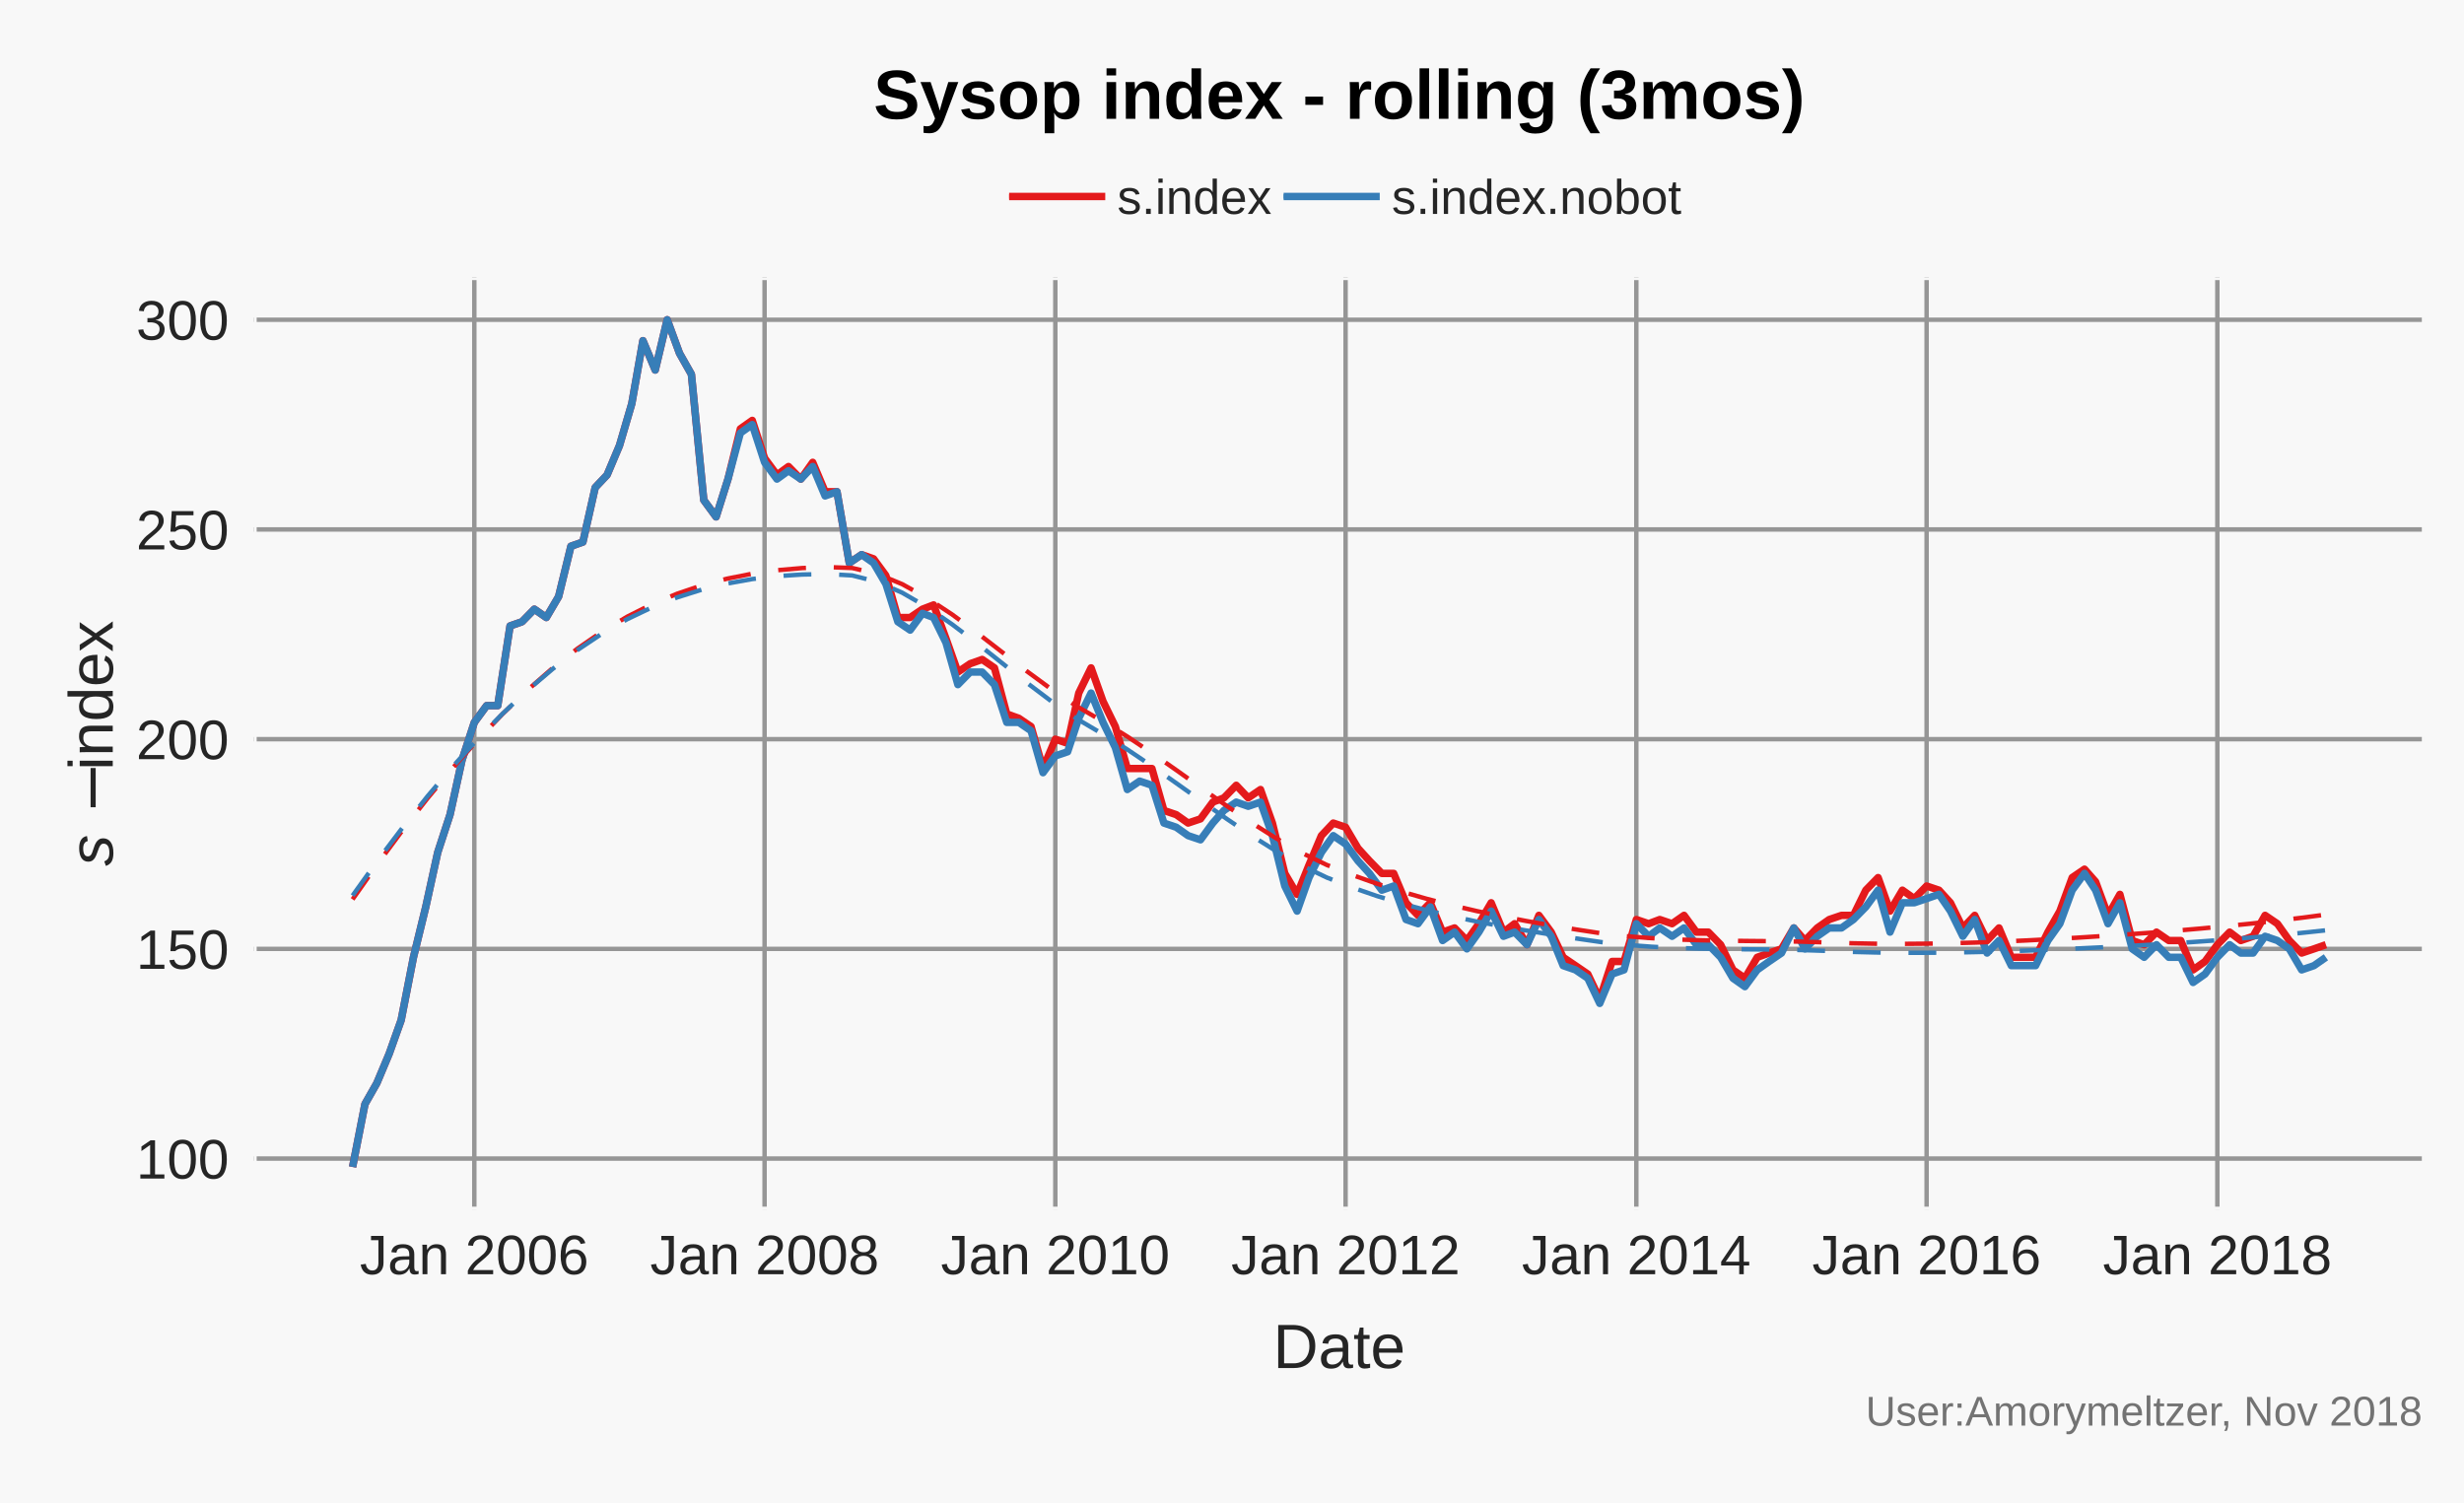
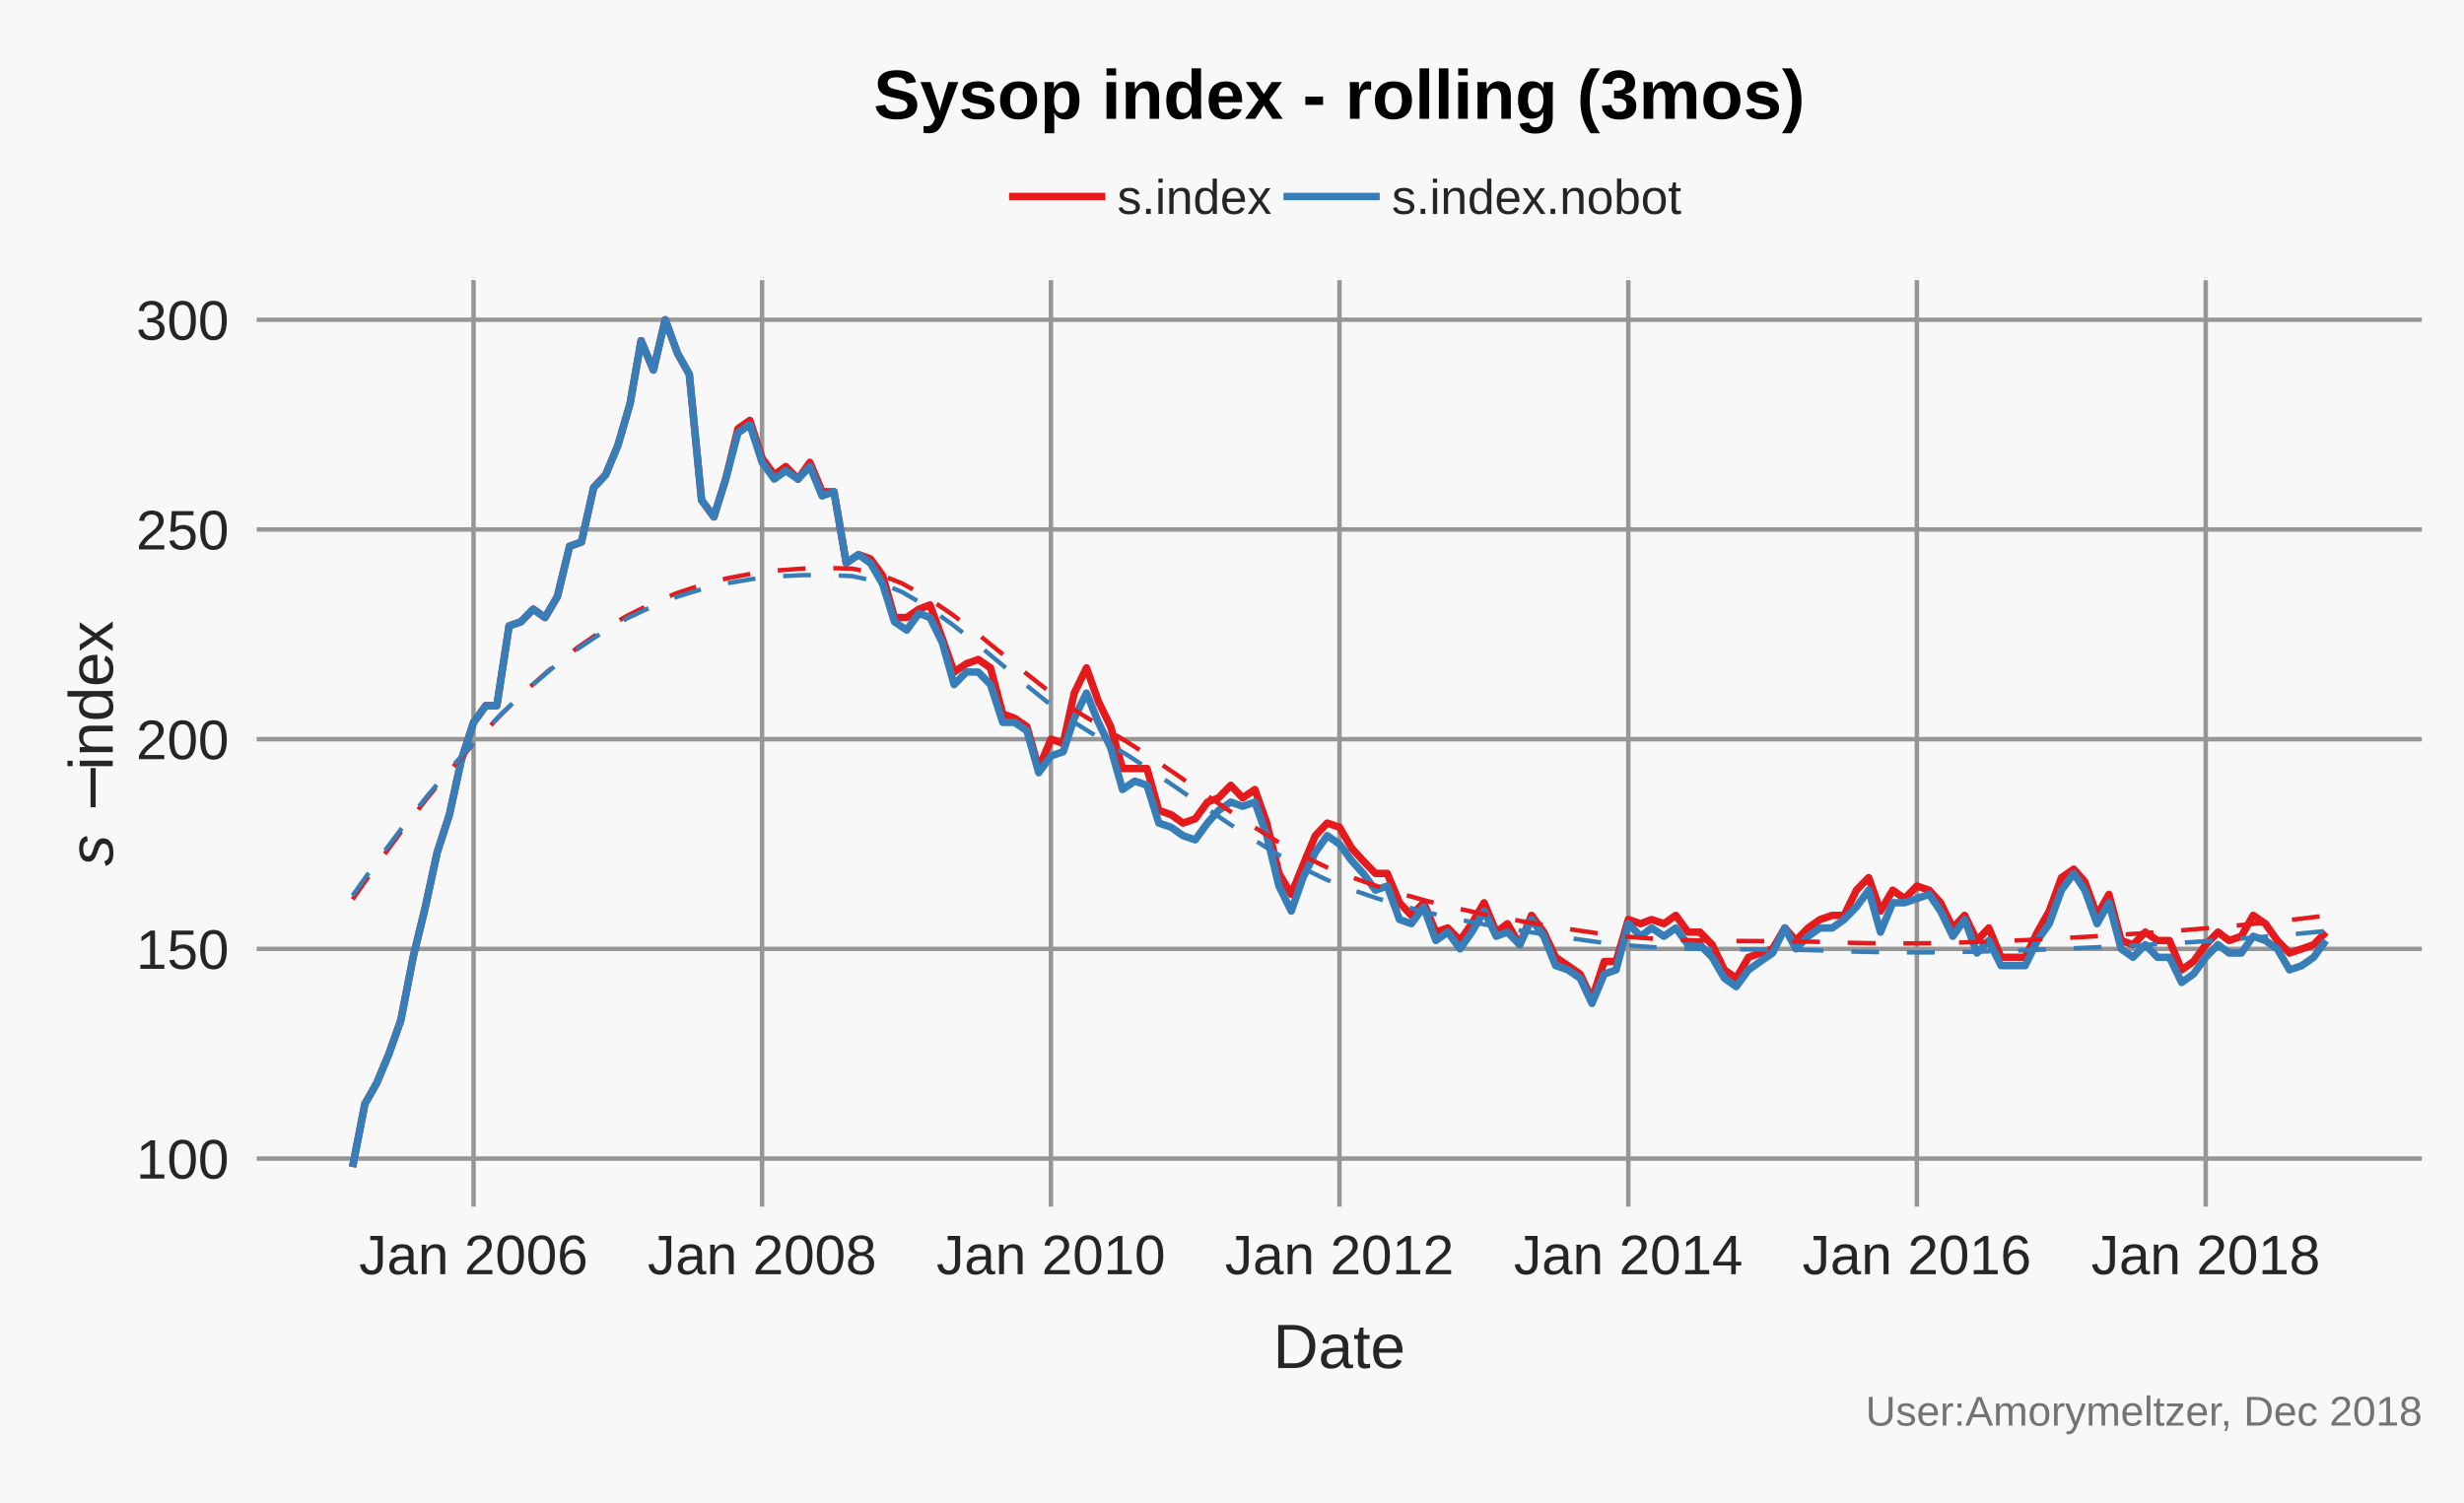
<svg xmlns="http://www.w3.org/2000/svg" viewBox="0 0 354.24 216.00">
  <defs>
    <style type="text/css">
    line, polyline, path, rect, circle {
      fill: none;
      stroke: #000000;
      stroke-linecap: round;
      stroke-linejoin: round;
      stroke-miterlimit: 10.00;
    }
  </style>
  </defs>
  <rect width="100%" height="100%" style="stroke: none; fill: #FFFFFF;" />
  <rect x="0.00" y="0.00" width="354.24" height="216.00" style="stroke-width: 0.78; stroke: #F8F8F8; fill: #F8F8F8;" />
  <defs>
    <clipPath id="cpMzYuNTA4OHwzNDguNTcxfDE3My44Njl8MzkuODc3Ng==">
      <rect x="36.51" y="39.88" width="312.06" height="133.99" />
    </clipPath>
  </defs>
  <rect x="36.51" y="39.88" width="312.06" height="133.99" style="stroke-width: 0.78; stroke: #F8F8F8; fill: #F8F8F8;" clip-path="url(#cpMzYuNTA4OHwzNDguNTcxfDE3My44Njl8MzkuODc3Ng==)" />
  <polyline points="36.51,166.57 348.57,166.57 " style="stroke-width: 0.64; stroke: #969696; stroke-linecap: butt;" clip-path="url(#cpMzYuNTA4OHwzNDguNTcxfDE3My44Njl8MzkuODc3Ng==)" />
  <polyline points="36.51,136.42 348.57,136.42 " style="stroke-width: 0.64; stroke: #969696; stroke-linecap: butt;" clip-path="url(#cpMzYuNTA4OHwzNDguNTcxfDE3My44Njl8MzkuODc3Ng==)" />
  <polyline points="36.51,106.27 348.57,106.27 " style="stroke-width: 0.64; stroke: #969696; stroke-linecap: butt;" clip-path="url(#cpMzYuNTA4OHwzNDguNTcxfDE3My44Njl8MzkuODc3Ng==)" />
  <polyline points="36.51,76.12 348.57,76.12 " style="stroke-width: 0.64; stroke: #969696; stroke-linecap: butt;" clip-path="url(#cpMzYuNTA4OHwzNDguNTcxfDE3My44Njl8MzkuODc3Ng==)" />
  <polyline points="36.51,45.97 348.57,45.97 " style="stroke-width: 0.64; stroke: #969696; stroke-linecap: butt;" clip-path="url(#cpMzYuNTA4OHwzNDguNTcxfDE3My44Njl8MzkuODc3Ng==)" />
-   <polyline points="68.19,173.87 68.19,39.88 " style="stroke-width: 0.64; stroke: #969696; stroke-linecap: butt;" clip-path="url(#cpMzYuNTA4OHwzNDguNTcxfDE3My44Njl8MzkuODc3Ng==)" />
-   <polyline points="109.92,173.87 109.92,39.88 " style="stroke-width: 0.64; stroke: #969696; stroke-linecap: butt;" clip-path="url(#cpMzYuNTA4OHwzNDguNTcxfDE3My44Njl8MzkuODc3Ng==)" />
-   <polyline points="151.72,173.87 151.72,39.88 " style="stroke-width: 0.64; stroke: #969696; stroke-linecap: butt;" clip-path="url(#cpMzYuNTA4OHwzNDguNTcxfDE3My44Njl8MzkuODc3Ng==)" />
-   <polyline points="193.45,173.87 193.45,39.88 " style="stroke-width: 0.64; stroke: #969696; stroke-linecap: butt;" clip-path="url(#cpMzYuNTA4OHwzNDguNTcxfDE3My44Njl8MzkuODc3Ng==)" />
-   <polyline points="235.25,173.87 235.25,39.88 " style="stroke-width: 0.64; stroke: #969696; stroke-linecap: butt;" clip-path="url(#cpMzYuNTA4OHwzNDguNTcxfDE3My44Njl8MzkuODc3Ng==)" />
-   <polyline points="276.98,173.87 276.98,39.88 " style="stroke-width: 0.64; stroke: #969696; stroke-linecap: butt;" clip-path="url(#cpMzYuNTA4OHwzNDguNTcxfDE3My44Njl8MzkuODc3Ng==)" />
-   <polyline points="318.78,173.87 318.78,39.88 " style="stroke-width: 0.64; stroke: #969696; stroke-linecap: butt;" clip-path="url(#cpMzYuNTA4OHwzNDguNTcxfDE3My44Njl8MzkuODc3Ng==)" />
-   <polyline points="50.69,167.78 52.47,158.73 54.18,155.72 55.95,151.50 57.67,146.67 59.44,137.63 61.21,130.39 62.93,122.55 64.70,117.12 66.42,109.29 68.19,103.86 69.96,101.45 71.56,101.45 73.33,89.99 75.05,89.39 76.82,87.58 78.54,88.78 80.31,85.77 82.08,78.53 83.80,77.93 85.57,70.09 87.28,68.28 89.06,64.06 90.83,58.03 92.43,48.98 94.20,53.20 95.92,45.97 97.69,50.79 99.40,53.81 101.18,71.90 102.95,74.31 104.66,68.88 106.44,61.65 108.15,60.44 109.92,65.87 111.70,68.28 113.36,67.07 115.13,68.88 116.84,66.47 118.62,70.69 120.33,70.69 122.10,80.94 123.87,79.74 125.59,80.34 127.36,82.75 129.08,88.78 130.85,88.78 132.62,87.58 134.22,86.97 136.00,91.80 137.71,96.62 139.48,95.42 141.20,94.81 142.97,96.02 144.74,102.65 146.46,103.26 148.23,104.46 149.95,110.49 151.72,106.27 153.49,106.87 155.09,99.64 156.86,96.02 158.58,100.84 160.35,104.46 162.07,110.49 163.84,110.49 165.61,110.49 167.33,116.52 169.10,117.12 170.81,118.33 172.59,117.73 174.36,115.32 175.96,114.71 177.73,112.90 179.45,114.71 181.22,113.51 182.93,118.33 184.71,125.57 186.48,128.58 188.19,124.36 189.97,120.14 191.68,118.33 193.45,118.93 195.23,121.95 196.88,123.76 198.66,125.57 200.37,125.57 202.14,129.79 203.86,131.60 205.63,129.79 207.40,134.01 209.12,133.41 210.89,135.22 212.61,132.80 214.38,129.79 216.15,134.01 217.75,132.80 219.53,135.82 221.24,131.60 223.01,134.01 224.73,137.63 226.50,138.83 228.27,140.04 229.99,143.66 231.76,138.23 233.48,138.23 235.25,132.20 237.02,132.80 238.62,132.20 240.39,132.80 242.11,131.60 243.88,134.01 245.60,134.01 247.37,135.82 249.14,139.44 250.86,140.64 252.63,137.63 254.34,137.02 256.12,136.42 257.89,133.41 259.49,135.22 261.26,133.41 262.98,132.20 264.75,131.60 266.46,131.60 268.24,127.98 270.01,126.17 271.72,130.99 273.50,127.98 275.21,129.19 276.98,127.38 278.76,127.98 280.41,129.79 282.19,133.41 283.90,131.60 285.67,135.22 287.39,133.41 289.16,137.63 290.93,137.63 292.65,137.63 294.42,134.01 296.14,130.99 297.91,126.17 299.68,124.96 301.28,126.77 303.06,131.60 304.77,128.58 306.54,135.22 308.26,135.82 310.03,134.01 311.80,135.22 313.52,135.22 315.29,139.44 317.01,138.23 318.78,135.82 320.55,134.01 322.15,135.22 323.92,134.61 325.64,131.60 327.41,132.80 329.13,135.22 330.90,137.02 332.67,136.42 334.39,135.82 " style="stroke-width: 1.07; stroke: #E41A1C; stroke-linecap: butt;" clip-path="url(#cpMzYuNTA4OHwzNDguNTcxfDE3My44Njl8MzkuODc3Ng==)" />
-   <polyline points="50.69,167.78 52.47,158.73 54.18,155.72 55.95,151.50 57.67,146.67 59.44,137.63 61.21,130.39 62.93,122.55 64.70,117.12 66.42,109.29 68.19,103.86 69.96,101.45 71.56,101.45 73.33,89.99 75.05,89.39 76.82,87.58 78.54,88.78 80.31,85.77 82.08,78.53 83.80,77.93 85.57,70.09 87.28,68.28 89.06,64.06 90.83,58.03 92.43,48.98 94.20,53.20 95.92,45.97 97.69,50.79 99.40,53.81 101.18,71.90 102.95,74.31 104.66,68.88 106.44,62.25 108.15,61.04 109.92,66.47 111.70,68.88 113.36,67.68 115.13,68.88 116.84,67.07 118.62,71.30 120.33,70.69 122.10,80.94 123.87,79.74 125.59,80.94 127.36,83.96 129.08,89.39 130.85,90.59 132.62,88.18 134.22,88.78 136.00,92.40 137.71,98.43 139.48,96.62 141.20,96.62 142.97,98.43 144.74,103.86 146.46,103.86 148.23,105.06 149.95,111.09 151.72,108.68 153.49,108.08 155.09,103.26 156.86,99.64 158.58,103.86 160.35,107.48 162.07,113.51 163.84,112.30 165.61,112.90 167.33,118.33 169.10,118.93 170.81,120.14 172.59,120.74 174.36,118.33 175.96,116.52 177.73,115.32 179.45,115.92 181.22,115.32 182.93,120.14 184.71,127.38 186.48,130.99 188.19,126.17 189.97,122.55 191.68,120.14 193.45,121.35 195.23,123.76 196.88,125.57 198.66,127.98 200.37,127.38 202.14,132.20 203.86,132.80 205.63,130.39 207.40,135.22 209.12,134.01 210.89,136.42 212.61,134.01 214.38,130.99 216.15,134.61 217.75,134.01 219.53,135.82 221.24,132.20 223.01,134.61 224.73,138.83 226.50,139.44 228.27,140.64 229.99,144.26 231.76,140.04 233.48,139.44 235.25,132.80 237.02,134.61 238.62,133.41 240.39,134.61 242.11,133.41 243.88,135.82 245.60,135.82 247.37,137.63 249.14,140.64 250.86,141.85 252.63,139.44 254.34,138.23 256.12,137.02 257.89,133.41 259.49,136.42 261.26,134.61 262.98,133.41 264.75,133.41 266.46,132.20 268.24,130.39 270.01,127.98 271.72,134.01 273.50,129.79 275.21,129.79 276.98,129.19 278.76,128.58 280.41,130.99 282.19,134.61 283.90,132.20 285.67,137.02 287.39,135.22 289.16,138.83 290.93,138.83 292.65,138.83 294.42,135.22 296.14,132.80 297.91,127.98 299.68,125.57 301.28,127.98 303.06,132.80 304.77,129.79 306.54,136.42 308.26,137.63 310.03,135.82 311.80,137.63 313.52,137.63 315.29,141.25 317.01,140.04 318.78,137.63 320.55,135.82 322.15,137.02 323.92,137.02 325.64,134.61 327.41,135.22 329.13,136.42 330.90,139.44 332.67,138.83 334.39,137.63 " style="stroke-width: 1.07; stroke: #377EB8; stroke-linecap: butt;" clip-path="url(#cpMzYuNTA4OHwzNDguNTcxfDE3My44Njl8MzkuODc3Ng==)" />
-   <polyline points="50.69,129.30 54.28,124.20 57.88,119.35 61.47,114.76 65.06,110.45 68.65,106.41 72.24,102.66 75.83,99.22 79.42,96.08 83.01,93.26 86.60,90.78 90.19,88.65 93.79,86.84 97.38,85.35 100.97,84.14 104.56,83.19 108.15,82.48 111.74,81.98 115.33,81.67 118.92,81.53 122.51,81.66 126.11,82.50 129.70,83.98 133.29,85.97 136.88,88.34 140.47,90.98 144.06,93.75 147.65,96.52 151.24,99.16 154.83,101.56 158.42,103.64 162.02,105.86 165.61,108.27 169.20,110.78 172.79,113.34 176.38,115.88 179.97,118.31 183.56,120.58 187.15,122.62 190.74,124.35 194.34,125.77 197.93,127.04 201.52,128.19 205.11,129.22 208.70,130.14 212.29,130.98 215.88,131.73 219.47,132.42 223.06,133.05 226.65,133.64 230.25,134.19 233.84,134.60 237.43,134.88 241.02,135.07 244.61,135.18 248.20,135.25 251.79,135.29 255.38,135.32 258.97,135.38 262.57,135.49 266.16,135.61 269.75,135.68 273.34,135.70 276.93,135.67 280.52,135.61 284.11,135.51 287.70,135.37 291.29,135.21 294.88,135.02 298.48,134.82 302.07,134.59 305.66,134.35 309.25,134.09 312.84,133.80 316.43,133.49 320.02,133.15 323.61,132.79 327.20,132.39 330.80,131.96 334.39,131.49 " style="stroke-width: 0.64; stroke: #E41A1C; stroke-dasharray: 4.00,4.00; stroke-linecap: butt;" clip-path="url(#cpMzYuNTA4OHwzNDguNTcxfDE3My44Njl8MzkuODc3Ng==)" />
-   <polyline points="50.69,128.76 54.28,123.74 57.88,118.98 61.47,114.47 65.06,110.24 68.65,106.28 72.24,102.62 75.83,99.25 79.42,96.20 83.01,93.46 86.60,91.06 90.19,89.01 93.79,87.29 97.38,85.88 100.97,84.75 104.56,83.89 108.15,83.25 111.74,82.83 115.33,82.60 118.92,82.53 122.51,82.73 126.11,83.64 129.70,85.21 133.29,87.29 136.88,89.76 140.47,92.48 144.06,95.33 147.65,98.18 151.24,100.89 154.83,103.35 158.42,105.47 162.02,107.72 165.61,110.14 169.20,112.66 172.79,115.22 176.38,117.74 179.97,120.17 183.56,122.42 187.15,124.44 190.74,126.16 194.34,127.57 197.93,128.81 201.52,129.90 205.11,130.87 208.70,131.72 212.29,132.49 215.88,133.17 219.47,133.79 223.06,134.37 226.65,134.93 230.25,135.45 233.84,135.84 237.43,136.11 241.02,136.29 244.61,136.39 248.20,136.45 251.79,136.49 255.38,136.52 258.97,136.59 262.57,136.71 266.16,136.85 269.75,136.94 273.34,136.98 276.93,136.98 280.52,136.95 284.11,136.88 287.70,136.79 291.29,136.67 294.88,136.53 298.48,136.37 302.07,136.20 305.66,136.02 309.25,135.82 312.84,135.60 316.43,135.35 320.02,135.09 323.61,134.79 327.20,134.48 330.80,134.13 334.39,133.75 " style="stroke-width: 0.64; stroke: #377EB8; stroke-dasharray: 4.00,4.00; stroke-linecap: butt;" clip-path="url(#cpMzYuNTA4OHwzNDguNTcxfDE3My44Njl8MzkuODc3Ng==)" />
+   <polyline points="68.08,173.87 68.08,39.88 " style="stroke-width: 0.64; stroke: #969696; stroke-linecap: butt;" clip-path="url(#cpMzYuNTA4OHwzNDguNTcxfDE3My44Njl8MzkuODc3Ng==)" />
+   <polyline points="109.56,173.87 109.56,39.88 " style="stroke-width: 0.64; stroke: #969696; stroke-linecap: butt;" clip-path="url(#cpMzYuNTA4OHwzNDguNTcxfDE3My44Njl8MzkuODc3Ng==)" />
+   <polyline points="151.09,173.87 151.09,39.88 " style="stroke-width: 0.64; stroke: #969696; stroke-linecap: butt;" clip-path="url(#cpMzYuNTA4OHwzNDguNTcxfDE3My44Njl8MzkuODc3Ng==)" />
+   <polyline points="192.57,173.87 192.57,39.88 " style="stroke-width: 0.64; stroke: #969696; stroke-linecap: butt;" clip-path="url(#cpMzYuNTA4OHwzNDguNTcxfDE3My44Njl8MzkuODc3Ng==)" />
+   <polyline points="234.10,173.87 234.10,39.88 " style="stroke-width: 0.64; stroke: #969696; stroke-linecap: butt;" clip-path="url(#cpMzYuNTA4OHwzNDguNTcxfDE3My44Njl8MzkuODc3Ng==)" />
+   <polyline points="275.58,173.87 275.58,39.88 " style="stroke-width: 0.64; stroke: #969696; stroke-linecap: butt;" clip-path="url(#cpMzYuNTA4OHwzNDguNTcxfDE3My44Njl8MzkuODc3Ng==)" />
+   <polyline points="317.11,173.87 317.11,39.88 " style="stroke-width: 0.64; stroke: #969696; stroke-linecap: butt;" clip-path="url(#cpMzYuNTA4OHwzNDguNTcxfDE3My44Njl8MzkuODc3Ng==)" />
+   <polyline points="50.69,167.78 52.45,158.73 54.16,155.72 55.92,151.50 57.63,146.67 59.39,137.63 61.15,130.39 62.85,122.55 64.61,117.12 66.32,109.29 68.08,103.86 69.84,101.45 71.43,101.45 73.19,89.99 74.90,89.39 76.66,87.58 78.36,88.78 80.13,85.77 81.89,78.53 83.59,77.93 85.35,70.09 87.06,68.28 88.82,64.06 90.58,58.03 92.17,48.98 93.93,53.20 95.64,45.97 97.40,50.79 99.10,53.81 100.86,71.90 102.63,74.31 104.33,68.88 106.09,61.65 107.80,60.44 109.56,65.87 111.32,68.28 112.97,67.07 114.73,68.88 116.43,66.47 118.19,70.69 119.90,70.69 121.66,80.94 123.42,79.74 125.13,80.34 126.89,82.75 128.59,88.78 130.35,88.78 132.11,87.58 133.70,86.97 135.47,91.80 137.17,96.62 138.93,95.42 140.64,94.81 142.40,96.02 144.16,102.65 145.86,103.26 147.63,104.46 149.33,110.49 151.09,106.27 152.85,106.87 154.44,99.64 156.20,96.02 157.91,100.84 159.67,104.46 161.38,110.49 163.14,110.49 164.90,110.49 166.60,116.52 168.36,117.12 170.07,118.33 171.83,117.73 173.59,115.32 175.18,114.71 176.94,112.90 178.65,114.71 180.41,113.51 182.11,118.33 183.87,125.57 185.64,128.58 187.34,124.36 189.10,120.14 190.81,118.33 192.57,118.93 194.33,121.95 195.98,123.76 197.74,125.57 199.44,125.57 201.20,129.79 202.91,131.60 204.67,129.79 206.43,134.01 208.14,133.41 209.90,135.22 211.60,132.80 213.36,129.79 215.12,134.01 216.72,132.80 218.48,135.82 220.18,131.60 221.94,134.01 223.65,137.63 225.41,138.83 227.17,140.04 228.87,143.66 230.64,138.23 232.34,138.23 234.10,132.20 235.86,132.80 237.45,132.20 239.22,132.80 240.92,131.60 242.68,134.01 244.39,134.01 246.15,135.82 247.91,139.44 249.61,140.64 251.37,137.63 253.08,137.02 254.84,136.42 256.60,133.41 258.19,135.22 259.95,133.41 261.66,132.20 263.42,131.60 265.12,131.60 266.89,127.98 268.65,126.17 270.35,130.99 272.11,127.98 273.82,129.19 275.58,127.38 277.34,127.98 278.99,129.79 280.75,133.41 282.45,131.60 284.22,135.22 285.92,133.41 287.68,137.63 289.44,137.63 291.15,137.63 292.91,134.01 294.61,130.99 296.37,126.17 298.14,124.96 299.73,126.77 301.49,131.60 303.19,128.58 304.95,135.22 306.66,135.82 308.42,134.01 310.18,135.22 311.89,135.22 313.65,139.44 315.35,138.23 317.11,135.82 318.87,134.01 320.47,135.22 322.23,134.61 323.93,131.60 325.69,132.80 327.40,135.22 329.16,137.02 330.92,136.42 332.62,135.82 334.39,134.01 " style="stroke-width: 1.07; stroke: #E41A1C; stroke-linecap: butt;" clip-path="url(#cpMzYuNTA4OHwzNDguNTcxfDE3My44Njl8MzkuODc3Ng==)" />
+   <polyline points="50.69,167.78 52.45,158.73 54.16,155.72 55.92,151.50 57.63,146.67 59.39,137.63 61.15,130.39 62.85,122.55 64.61,117.12 66.32,109.29 68.08,103.86 69.84,101.45 71.43,101.45 73.19,89.99 74.90,89.39 76.66,87.58 78.36,88.78 80.13,85.77 81.89,78.53 83.59,77.93 85.35,70.09 87.06,68.28 88.82,64.06 90.58,58.03 92.17,48.98 93.93,53.20 95.64,45.97 97.40,50.79 99.10,53.81 100.86,71.90 102.63,74.31 104.33,68.88 106.09,62.25 107.80,61.04 109.56,66.47 111.32,68.88 112.97,67.68 114.73,68.88 116.43,67.07 118.19,71.30 119.90,70.69 121.66,80.94 123.42,79.74 125.13,80.94 126.89,83.96 128.59,89.39 130.35,90.59 132.11,88.18 133.70,88.78 135.47,92.40 137.17,98.43 138.93,96.62 140.64,96.62 142.40,98.43 144.16,103.86 145.86,103.86 147.63,105.06 149.33,111.09 151.09,108.68 152.85,108.08 154.44,103.26 156.20,99.64 157.91,103.86 159.67,107.48 161.38,113.51 163.14,112.30 164.90,112.90 166.60,118.33 168.36,118.93 170.07,120.14 171.83,120.74 173.59,118.33 175.18,116.52 176.94,115.32 178.65,115.92 180.41,115.32 182.11,120.14 183.87,127.38 185.64,130.99 187.34,126.17 189.10,122.55 190.81,120.14 192.57,121.35 194.33,123.76 195.98,125.57 197.74,127.98 199.44,127.38 201.20,132.20 202.91,132.80 204.67,130.39 206.43,135.22 208.14,134.01 209.90,136.42 211.60,134.01 213.36,130.99 215.12,134.61 216.72,134.01 218.48,135.82 220.18,132.20 221.94,134.61 223.65,138.83 225.41,139.44 227.17,140.64 228.87,144.26 230.64,140.04 232.34,139.44 234.10,132.80 235.86,134.61 237.45,133.41 239.22,134.61 240.92,133.41 242.68,135.82 244.39,135.82 246.15,137.63 247.91,140.64 249.61,141.85 251.37,139.44 253.08,138.23 254.84,137.02 256.60,133.41 258.19,136.42 259.95,134.61 261.66,133.41 263.42,133.41 265.12,132.20 266.89,130.39 268.65,127.98 270.35,134.01 272.11,129.79 273.82,129.79 275.58,129.19 277.34,128.58 278.99,130.99 280.75,134.61 282.45,132.20 284.22,137.02 285.92,135.22 287.68,138.83 289.44,138.83 291.15,138.83 292.91,135.22 294.61,132.80 296.37,127.98 298.14,125.57 299.73,127.98 301.49,132.80 303.19,129.79 304.95,136.42 306.66,137.63 308.42,135.82 310.18,137.63 311.89,137.63 313.65,141.25 315.35,140.04 317.11,137.63 318.87,135.82 320.47,137.02 322.23,137.02 323.93,134.61 325.69,135.22 327.40,136.42 329.16,139.44 330.92,138.83 332.62,137.63 334.39,135.22 " style="stroke-width: 1.07; stroke: #377EB8; stroke-linecap: butt;" clip-path="url(#cpMzYuNTA4OHwzNDguNTcxfDE3My44Njl8MzkuODc3Ng==)" />
+   <polyline points="50.69,129.30 54.28,124.17 57.88,119.29 61.47,114.68 65.06,110.34 68.65,106.29 72.24,102.53 75.83,99.07 79.42,95.93 83.01,93.12 86.60,90.64 90.19,88.51 93.79,86.72 97.38,85.25 100.97,84.06 104.56,83.14 108.15,82.46 111.74,82.01 115.33,81.75 118.92,81.66 122.51,81.75 126.11,82.46 129.70,83.88 133.29,85.89 136.88,88.33 140.47,91.07 144.06,93.98 147.65,96.91 151.24,99.73 154.83,102.30 158.42,104.49 162.02,106.65 165.61,108.97 169.20,111.40 172.79,113.88 176.38,116.33 179.97,118.70 183.56,120.93 187.15,122.95 190.74,124.69 194.34,126.13 197.93,127.39 201.52,128.52 205.11,129.52 208.70,130.41 212.29,131.21 215.88,131.92 219.47,132.57 223.06,133.17 226.65,133.73 230.25,134.26 233.84,134.66 237.43,134.94 241.02,135.12 244.61,135.22 248.20,135.27 251.79,135.29 255.38,135.31 258.97,135.35 262.57,135.44 266.16,135.55 269.75,135.62 273.34,135.64 276.93,135.61 280.52,135.54 284.11,135.44 287.70,135.31 291.29,135.15 294.88,134.97 298.48,134.77 302.07,134.56 305.66,134.33 309.25,134.09 312.84,133.82 316.43,133.52 320.02,133.21 323.61,132.86 327.20,132.49 330.80,132.08 334.39,131.64 " style="stroke-width: 0.64; stroke: #E41A1C; stroke-dasharray: 4.00,4.00; stroke-linecap: butt;" clip-path="url(#cpMzYuNTA4OHwzNDguNTcxfDE3My44Njl8MzkuODc3Ng==)" />
+   <polyline points="50.69,128.76 54.28,123.71 57.88,118.92 61.47,114.39 65.06,110.14 68.65,106.16 72.24,102.48 75.83,99.11 79.42,96.05 83.01,93.32 86.60,90.92 90.19,88.88 93.79,87.18 97.38,85.78 100.97,84.68 104.56,83.85 108.15,83.25 111.74,82.87 115.33,82.69 118.92,82.67 122.51,82.83 126.11,83.61 129.70,85.12 133.29,87.21 136.88,89.75 140.47,92.58 144.06,95.57 147.65,98.59 151.24,101.48 154.83,104.10 158.42,106.34 162.02,108.52 165.61,110.86 169.20,113.29 172.79,115.76 176.38,118.20 179.97,120.55 183.56,122.76 187.15,124.76 190.74,126.49 194.34,127.91 197.93,129.14 201.52,130.22 205.11,131.16 208.70,131.98 212.29,132.71 215.88,133.35 219.47,133.94 223.06,134.48 226.65,135.01 230.25,135.51 233.84,135.90 237.43,136.16 241.02,136.33 244.61,136.43 248.20,136.47 251.79,136.50 255.38,136.52 258.97,136.57 262.57,136.66 266.16,136.80 269.75,136.88 273.34,136.93 276.93,136.93 280.52,136.89 284.11,136.82 287.70,136.73 291.29,136.61 294.88,136.48 298.48,136.32 302.07,136.16 305.66,135.99 309.25,135.80 312.84,135.59 316.43,135.36 320.02,135.11 323.61,134.83 327.20,134.53 330.80,134.20 334.39,133.85 " style="stroke-width: 0.64; stroke: #377EB8; stroke-dasharray: 4.00,4.00; stroke-linecap: butt;" clip-path="url(#cpMzYuNTA4OHwzNDguNTcxfDE3My44Njl8MzkuODc3Ng==)" />
  <rect x="36.51" y="39.88" width="312.06" height="133.99" style="stroke-width: 0.78; stroke: #F8F8F8;" clip-path="url(#cpMzYuNTA4OHwzNDguNTcxfDE3My44Njl8MzkuODc3Ng==)" />
  <defs>
    <clipPath id="cpMHwzNTQuMjR8MjE2fDA=">
      <rect x="0.00" y="0.00" width="354.24" height="216.00" />
    </clipPath>
  </defs>
  <g clip-path="url(#cpMHwzNTQuMjR8MjE2fDA=)">
    <text x="19.57" y="169.44" style="font-size: 8.00px; fill: #252525; font-family: Arial;" textLength="13.35px" lengthAdjust="spacingAndGlyphs">100</text>
  </g>
  <g clip-path="url(#cpMHwzNTQuMjR8MjE2fDA=)">
    <text x="19.57" y="139.29" style="font-size: 8.00px; fill: #252525; font-family: Arial;" textLength="13.35px" lengthAdjust="spacingAndGlyphs">150</text>
  </g>
  <g clip-path="url(#cpMHwzNTQuMjR8MjE2fDA=)">
    <text x="19.57" y="109.14" style="font-size: 8.00px; fill: #252525; font-family: Arial;" textLength="13.35px" lengthAdjust="spacingAndGlyphs">200</text>
  </g>
  <g clip-path="url(#cpMHwzNTQuMjR8MjE2fDA=)">
    <text x="19.57" y="78.99" style="font-size: 8.00px; fill: #252525; font-family: Arial;" textLength="13.35px" lengthAdjust="spacingAndGlyphs">250</text>
  </g>
  <g clip-path="url(#cpMHwzNTQuMjR8MjE2fDA=)">
    <text x="19.57" y="48.84" style="font-size: 8.00px; fill: #252525; font-family: Arial;" textLength="13.35px" lengthAdjust="spacingAndGlyphs">300</text>
  </g>
  <g clip-path="url(#cpMHwzNTQuMjR8MjE2fDA=)">
-     <text x="51.73" y="183.19" style="font-size: 8.00px; fill: #252525; font-family: Arial;" textLength="32.92px" lengthAdjust="spacingAndGlyphs">Jan 2006</text>
+     <text x="51.62" y="183.19" style="font-size: 8.00px; fill: #252525; font-family: Arial;" textLength="32.92px" lengthAdjust="spacingAndGlyphs">Jan 2006</text>
  </g>
  <g clip-path="url(#cpMHwzNTQuMjR8MjE2fDA=)">
-     <text x="93.47" y="183.19" style="font-size: 8.00px; fill: #252525; font-family: Arial;" textLength="32.92px" lengthAdjust="spacingAndGlyphs">Jan 2008</text>
+     <text x="93.10" y="183.19" style="font-size: 8.00px; fill: #252525; font-family: Arial;" textLength="32.92px" lengthAdjust="spacingAndGlyphs">Jan 2008</text>
  </g>
  <g clip-path="url(#cpMHwzNTQuMjR8MjE2fDA=)">
-     <text x="135.26" y="183.19" style="font-size: 8.00px; fill: #252525; font-family: Arial;" textLength="32.92px" lengthAdjust="spacingAndGlyphs">Jan 2010</text>
+     <text x="134.63" y="183.19" style="font-size: 8.00px; fill: #252525; font-family: Arial;" textLength="32.92px" lengthAdjust="spacingAndGlyphs">Jan 2010</text>
  </g>
  <g clip-path="url(#cpMHwzNTQuMjR8MjE2fDA=)">
-     <text x="177.00" y="183.19" style="font-size: 8.00px; fill: #252525; font-family: Arial;" textLength="32.92px" lengthAdjust="spacingAndGlyphs">Jan 2012</text>
+     <text x="176.11" y="183.19" style="font-size: 8.00px; fill: #252525; font-family: Arial;" textLength="32.92px" lengthAdjust="spacingAndGlyphs">Jan 2012</text>
  </g>
  <g clip-path="url(#cpMHwzNTQuMjR8MjE2fDA=)">
-     <text x="218.79" y="183.19" style="font-size: 8.00px; fill: #252525; font-family: Arial;" textLength="32.92px" lengthAdjust="spacingAndGlyphs">Jan 2014</text>
+     <text x="217.64" y="183.19" style="font-size: 8.00px; fill: #252525; font-family: Arial;" textLength="32.92px" lengthAdjust="spacingAndGlyphs">Jan 2014</text>
  </g>
  <g clip-path="url(#cpMHwzNTQuMjR8MjE2fDA=)">
-     <text x="260.53" y="183.19" style="font-size: 8.00px; fill: #252525; font-family: Arial;" textLength="32.92px" lengthAdjust="spacingAndGlyphs">Jan 2016</text>
+     <text x="259.12" y="183.19" style="font-size: 8.00px; fill: #252525; font-family: Arial;" textLength="32.92px" lengthAdjust="spacingAndGlyphs">Jan 2016</text>
  </g>
  <g clip-path="url(#cpMHwzNTQuMjR8MjE2fDA=)">
-     <text x="302.32" y="183.19" style="font-size: 8.00px; fill: #252525; font-family: Arial;" textLength="32.92px" lengthAdjust="spacingAndGlyphs">Jan 2018</text>
+     <text x="300.65" y="183.19" style="font-size: 8.00px; fill: #252525; font-family: Arial;" textLength="32.92px" lengthAdjust="spacingAndGlyphs">Jan 2018</text>
  </g>
  <g clip-path="url(#cpMHwzNTQuMjR8MjE2fDA=)">
    <text x="183.03" y="196.68" style="font-size: 9.00px; fill: #252525; font-family: Arial;" textLength="19.01px" lengthAdjust="spacingAndGlyphs">Date</text>
  </g>
  <g clip-path="url(#cpMHwzNTQuMjR8MjE2fDA=)">
    <text transform="translate(16.21,124.51) rotate(-90)" style="font-size: 9.00px; font-style: italic; fill: #252525; font-family: Arial;" textLength="4.50px" lengthAdjust="spacingAndGlyphs">s</text>
  </g>
  <g clip-path="url(#cpMHwzNTQuMjR8MjE2fDA=)">
    <text transform="translate(16.21,120.01) rotate(-90)" style="font-size: 9.00px; fill: #252525; font-family: Symbol;" textLength="3.00px" lengthAdjust="spacingAndGlyphs"> </text>
  </g>
  <g clip-path="url(#cpMHwzNTQuMjR8MjE2fDA=)">
    <text transform="translate(16.21,117.01) rotate(-90)" style="font-size: 9.00px; fill: #252525; font-family: Symbol;" textLength="5.00px" lengthAdjust="spacingAndGlyphs">−</text>
  </g>
  <g clip-path="url(#cpMHwzNTQuMjR8MjE2fDA=)">
    <text transform="translate(16.21,110.76) rotate(-90)" style="font-size: 9.00px; fill: #252525; font-family: Arial;" textLength="2.00px" lengthAdjust="spacingAndGlyphs">i</text>
  </g>
  <g clip-path="url(#cpMHwzNTQuMjR8MjE2fDA=)">
    <text transform="translate(16.21,108.76) rotate(-90)" style="font-size: 9.00px; fill: #252525; font-family: Arial;" textLength="5.01px" lengthAdjust="spacingAndGlyphs">n</text>
  </g>
  <g clip-path="url(#cpMHwzNTQuMjR8MjE2fDA=)">
    <text transform="translate(16.21,103.75) rotate(-90)" style="font-size: 9.00px; fill: #252525; font-family: Arial;" textLength="5.01px" lengthAdjust="spacingAndGlyphs">d</text>
  </g>
  <g clip-path="url(#cpMHwzNTQuMjR8MjE2fDA=)">
    <text transform="translate(16.21,98.75) rotate(-90)" style="font-size: 9.00px; fill: #252525; font-family: Arial;" textLength="5.01px" lengthAdjust="spacingAndGlyphs">e</text>
  </g>
  <g clip-path="url(#cpMHwzNTQuMjR8MjE2fDA=)">
    <text transform="translate(16.21,93.74) rotate(-90)" style="font-size: 9.00px; fill: #252525; font-family: Arial;" textLength="4.50px" lengthAdjust="spacingAndGlyphs">x</text>
  </g>
  <rect x="143.35" y="24.59" width="98.38" height="7.32" style="stroke-width: 0.78; stroke: none; fill: #F8F8F8;" clip-path="url(#cpMHwzNTQuMjR8MjE2fDA=)" />
  <rect x="143.35" y="19.61" width="17.28" height="17.28" style="stroke-width: 0.78; stroke: none; fill: #F8F8F8;" clip-path="url(#cpMHwzNTQuMjR8MjE2fDA=)" />
  <line x1="145.08" y1="28.25" x2="158.90" y2="28.25" style="stroke-width: 1.07; stroke: #E41A1C; stroke-linecap: butt;" clip-path="url(#cpMHwzNTQuMjR8MjE2fDA=)" />
  <line x1="145.08" y1="28.25" x2="158.90" y2="28.25" style="stroke-width: 0.64; stroke: #E41A1C; stroke-dasharray: 4.00,4.00; stroke-linecap: butt;" clip-path="url(#cpMHwzNTQuMjR8MjE2fDA=)" />
  <rect x="182.81" y="19.61" width="17.28" height="17.28" style="stroke-width: 0.78; stroke: none; fill: #F8F8F8;" clip-path="url(#cpMHwzNTQuMjR8MjE2fDA=)" />
  <line x1="184.54" y1="28.25" x2="198.36" y2="28.25" style="stroke-width: 1.07; stroke: #377EB8; stroke-linecap: butt;" clip-path="url(#cpMHwzNTQuMjR8MjE2fDA=)" />
  <line x1="184.54" y1="28.25" x2="198.36" y2="28.25" style="stroke-width: 0.64; stroke: #377EB8; stroke-dasharray: 4.00,4.00; stroke-linecap: butt;" clip-path="url(#cpMHwzNTQuMjR8MjE2fDA=)" />
  <g clip-path="url(#cpMHwzNTQuMjR8MjE2fDA=)">
    <text x="160.63" y="30.76" style="font-size: 7.00px; fill: #252525; font-family: Arial;" textLength="22.18px" lengthAdjust="spacingAndGlyphs">s.index</text>
  </g>
  <g clip-path="url(#cpMHwzNTQuMjR8MjE2fDA=)">
    <text x="200.09" y="30.76" style="font-size: 7.00px; fill: #252525; font-family: Arial;" textLength="41.64px" lengthAdjust="spacingAndGlyphs">s.index.nobot</text>
  </g>
  <g clip-path="url(#cpMHwzNTQuMjR8MjE2fDA=)">
    <text x="125.59" y="17.08" style="font-size: 10.00px; font-weight: bold; font-family: Arial;" textLength="133.91px" lengthAdjust="spacingAndGlyphs">Sysop index - rolling (3mos)</text>
  </g>
  <g clip-path="url(#cpMHwzNTQuMjR8MjE2fDA=)">
-     <text x="268.21" y="204.96" style="font-size: 6.00px; fill: #737373; font-family: Arial;" textLength="80.36px" lengthAdjust="spacingAndGlyphs">User:Amorymeltzer, Nov 2018</text>
+     <text x="268.21" y="204.96" style="font-size: 6.00px; fill: #737373; font-family: Arial;" textLength="80.36px" lengthAdjust="spacingAndGlyphs">User:Amorymeltzer, Dec 2018</text>
  </g>
</svg>
